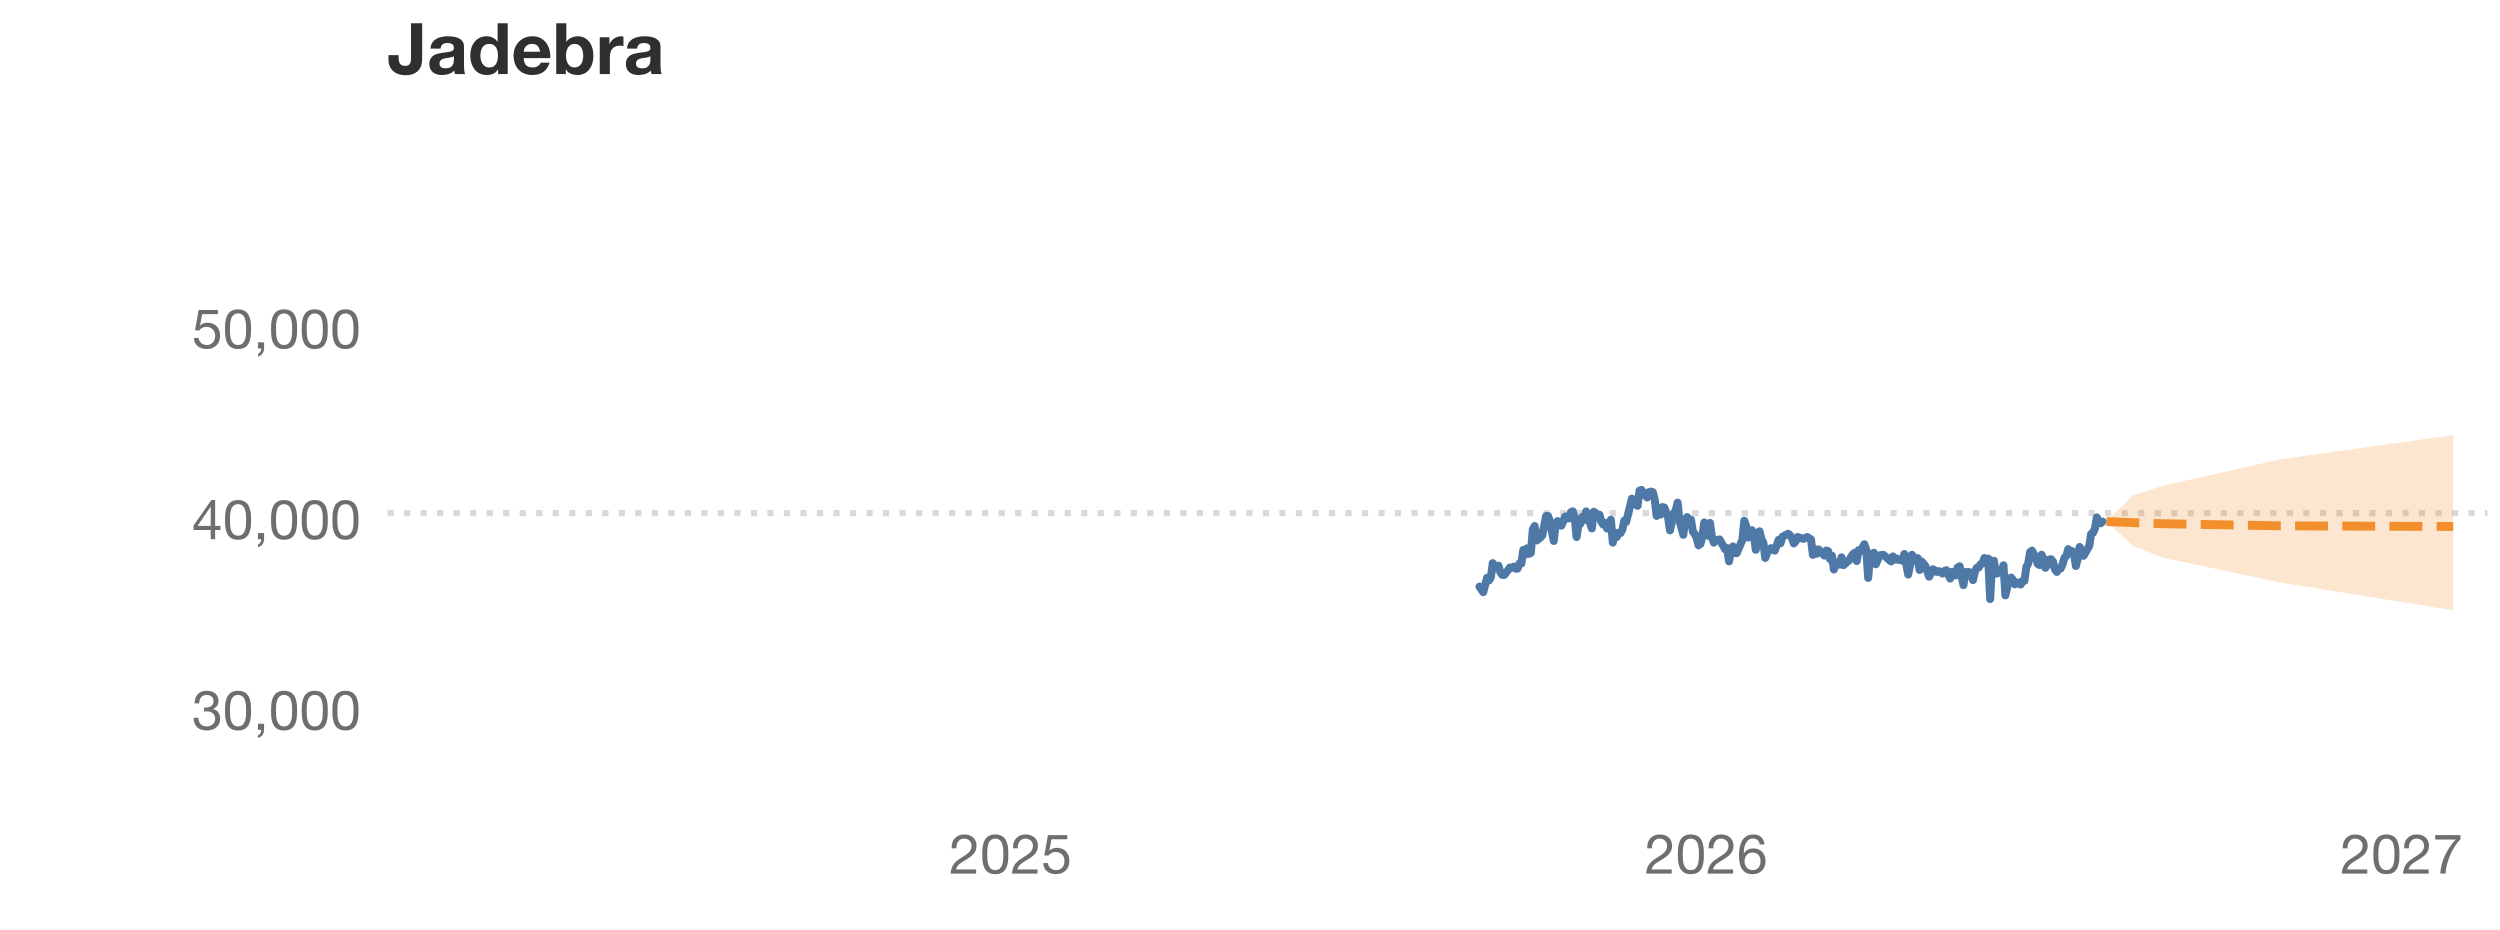
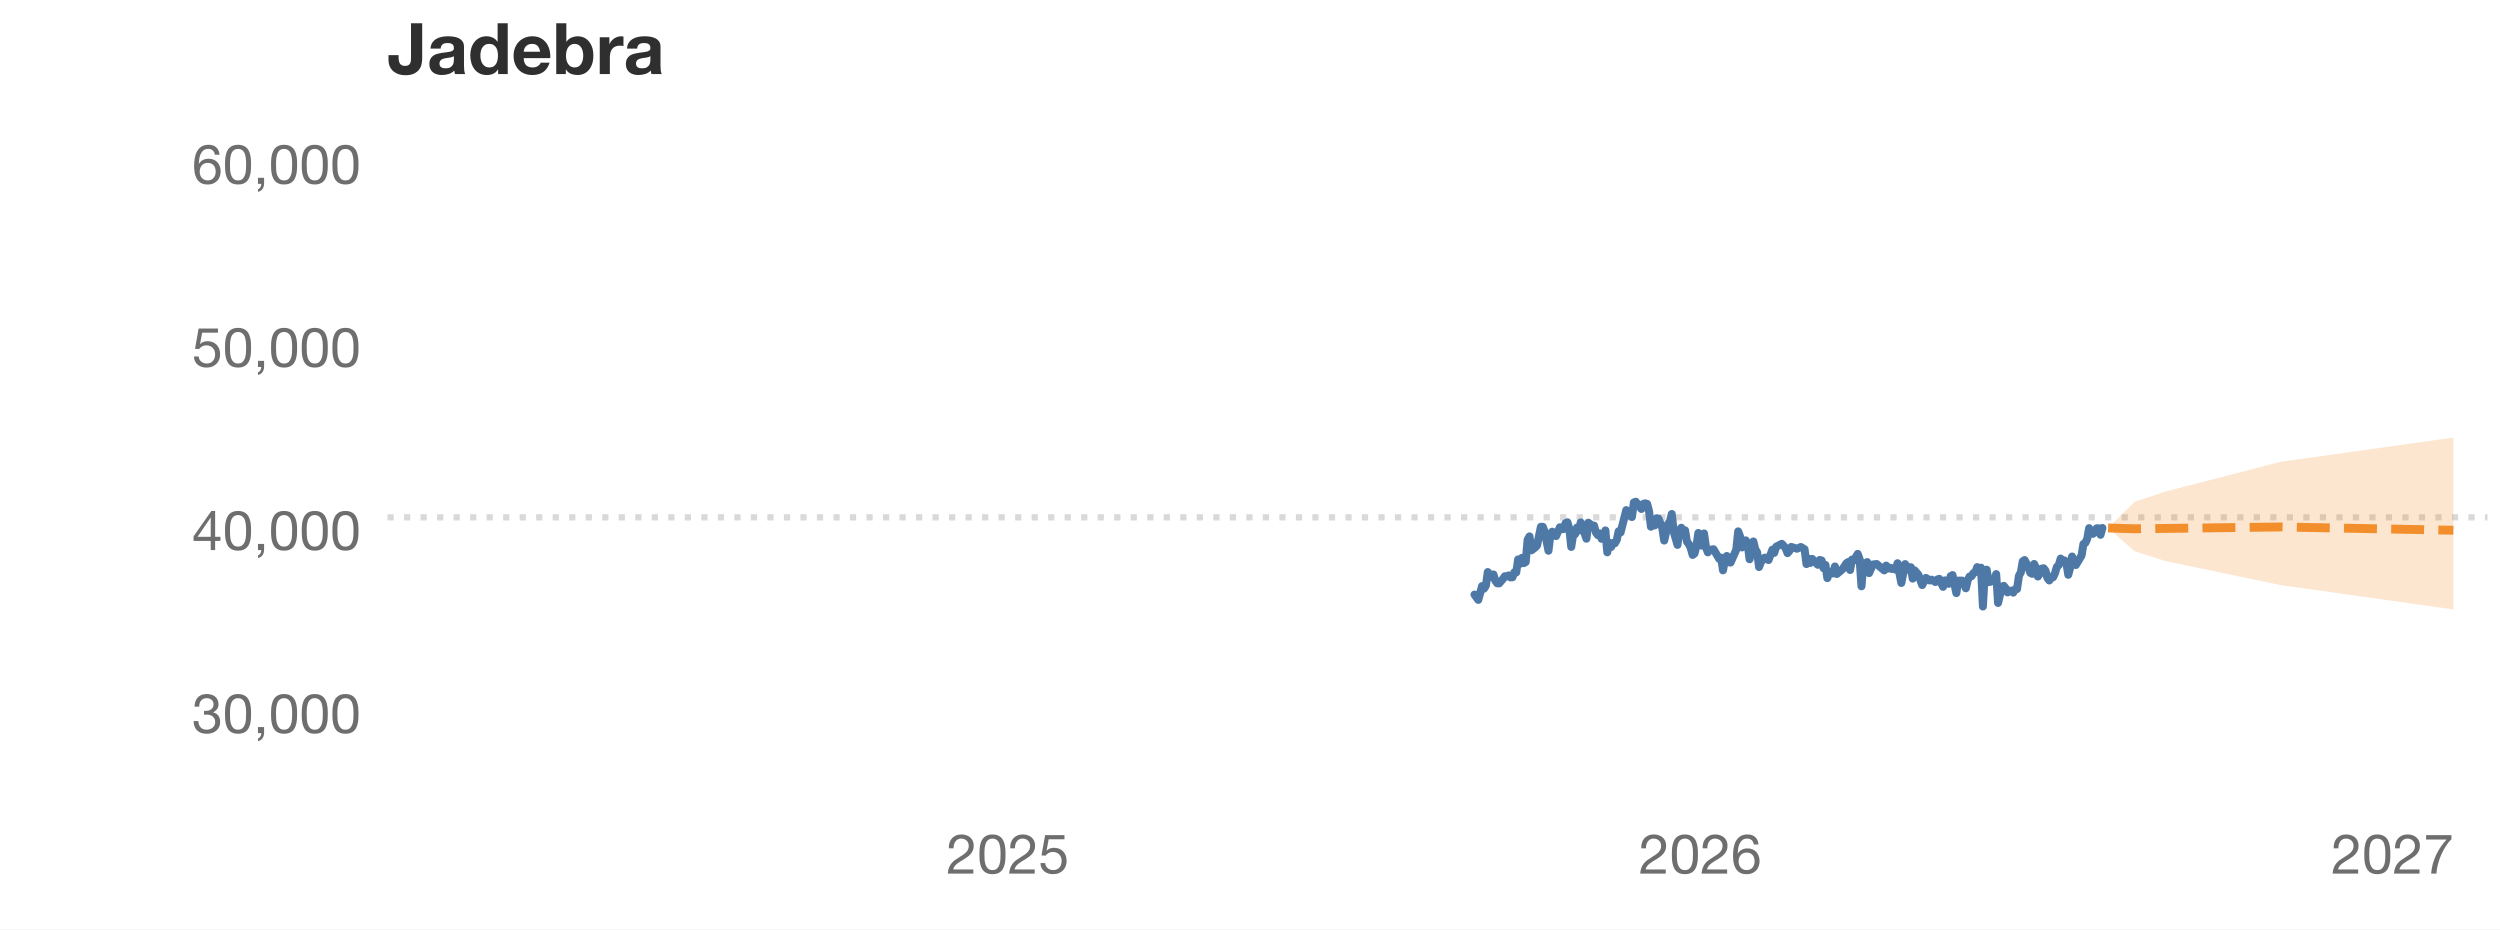
<svg xmlns="http://www.w3.org/2000/svg" xmlns:xlink="http://www.w3.org/1999/xlink" width="280.8pt" height="104.4pt" viewBox="0 0 280.8 104.4" version="1.1">
  <defs>
    <style type="text/css">*{stroke-linejoin: round; stroke-linecap: butt}</style>
  </defs>
  <g id="figure_1">
    <g id="patch_1">
      <path d="M 0 104.4  L 280.8 104.4  L 280.8 0  L 0 0  z " style="fill: #ffffff" />
    </g>
    <g id="axes_1">
      <g id="patch_2">
        <path d="M 43.524 88.218  L 279.396 88.218  L 279.396 16.182  L 43.524 16.182  z " style="fill: #ffffff" />
      </g>
      <g id="matplotlib.axis_1">
        <g id="xtick_1">
          <g id="line2d_1" />
          <g id="text_1">
-             <g style="fill: #6e6e6e" transform="translate(106.6214 98.1204) scale(0.062 -0.062)">
+             <g style="fill: #6e6e6e" transform="translate(106.3053 98.1204) scale(0.062 -0.062)">
              <defs>
                <path id="HelveticaNeue-19" d="M 282 2931  L 826 2931  Q 819 3136 867 3337  Q 915 3539 1024 3699  Q 1133 3859 1302 3958  Q 1472 4058 1709 4058  Q 1888 4058 2048 4000  Q 2208 3942 2326 3833  Q 2445 3725 2515 3574  Q 2586 3424 2586 3238  Q 2586 3002 2512 2822  Q 2438 2643 2294 2489  Q 2150 2336 1932 2185  Q 1715 2035 1427 1856  Q 1190 1715 972 1555  Q 755 1395 582 1184  Q 410 973 298 688  Q 186 403 154 0  L 3117 0  L 3117 480  L 787 480  Q 826 691 950 854  Q 1075 1018 1251 1158  Q 1427 1299 1638 1424  Q 1850 1549 2061 1677  Q 2272 1811 2470 1958  Q 2669 2106 2822 2288  Q 2976 2470 3069 2700  Q 3162 2931 3162 3232  Q 3162 3552 3050 3795  Q 2938 4038 2746 4201  Q 2554 4365 2294 4451  Q 2035 4538 1741 4538  Q 1382 4538 1100 4416  Q 819 4294 630 4080  Q 442 3866 352 3571  Q 262 3277 282 2931  z " transform="scale(0.015625)" />
                <path id="HelveticaNeue-17" d="M 845 2234  Q 845 2400 848 2601  Q 851 2803 880 3004  Q 909 3206 963 3398  Q 1018 3590 1123 3734  Q 1229 3878 1389 3968  Q 1549 4058 1779 4058  Q 2010 4058 2170 3968  Q 2330 3878 2435 3734  Q 2541 3590 2595 3398  Q 2650 3206 2678 3004  Q 2707 2803 2710 2601  Q 2714 2400 2714 2234  Q 2714 1978 2698 1661  Q 2682 1344 2595 1065  Q 2509 787 2317 595  Q 2125 403 1779 403  Q 1434 403 1242 595  Q 1050 787 963 1065  Q 877 1344 861 1661  Q 845 1978 845 2234  z M 269 2227  Q 269 1978 281 1709  Q 294 1440 345 1184  Q 397 928 493 701  Q 589 474 755 301  Q 922 128 1174 29  Q 1427 -70 1779 -70  Q 2138 -70 2387 29  Q 2637 128 2803 301  Q 2970 474 3066 701  Q 3162 928 3213 1184  Q 3264 1440 3277 1709  Q 3290 1978 3290 2227  Q 3290 2477 3277 2745  Q 3264 3014 3213 3270  Q 3162 3526 3066 3756  Q 2970 3987 2803 4160  Q 2637 4333 2384 4435  Q 2131 4538 1779 4538  Q 1427 4538 1174 4435  Q 922 4333 755 4160  Q 589 3987 493 3756  Q 397 3526 345 3270  Q 294 3014 281 2745  Q 269 2477 269 2227  z " transform="scale(0.015625)" />
                <path id="HelveticaNeue-1c" d="M 3008 3981  L 3008 4461  L 768 4461  L 346 2106  L 813 2080  Q 973 2272 1181 2390  Q 1389 2509 1658 2509  Q 1888 2509 2077 2432  Q 2266 2355 2400 2217  Q 2534 2080 2608 1891  Q 2682 1702 2682 1478  Q 2682 1210 2605 1008  Q 2528 806 2397 672  Q 2266 538 2090 470  Q 1914 403 1722 403  Q 1517 403 1347 464  Q 1178 525 1053 637  Q 928 749 854 899  Q 781 1050 768 1222  L 224 1222  Q 230 915 345 672  Q 461 429 659 265  Q 858 102 1117 16  Q 1376 -70 1670 -70  Q 2067 -70 2364 54  Q 2662 179 2860 390  Q 3059 602 3158 874  Q 3258 1146 3258 1434  Q 3258 1824 3142 2115  Q 3027 2406 2828 2601  Q 2630 2797 2361 2893  Q 2093 2989 1792 2989  Q 1562 2989 1328 2909  Q 1094 2829 947 2662  L 934 2675  L 1178 3981  L 3008 3981  z " transform="scale(0.015625)" />
              </defs>
              <use xlink:href="#HelveticaNeue-19" />
              <use xlink:href="#HelveticaNeue-17" transform="translate(55.59375 0)" />
              <use xlink:href="#HelveticaNeue-19" transform="translate(111.1875 0)" />
              <use xlink:href="#HelveticaNeue-1c" transform="translate(166.7812 0)" />
            </g>
          </g>
        </g>
        <g id="xtick_2">
          <g id="line2d_2" />
          <g id="text_2">
-             <g style="fill: #6e6e6e" transform="translate(184.746 98.1204) scale(0.062 -0.062)">
+             <g style="fill: #6e6e6e" transform="translate(184.077 98.1204) scale(0.062 -0.062)">
              <defs>
                <path id="HelveticaNeue-1d" d="M 2650 3379  L 3194 3379  Q 3142 3942 2809 4240  Q 2477 4538 1914 4538  Q 1427 4538 1107 4333  Q 787 4128 595 3789  Q 403 3450 323 3011  Q 243 2573 243 2106  Q 243 1747 297 1363  Q 352 979 518 659  Q 685 339 992 134  Q 1299 -70 1805 -70  Q 2234 -70 2525 74  Q 2816 218 2992 438  Q 3168 659 3245 928  Q 3322 1197 3322 1446  Q 3322 1760 3226 2029  Q 3130 2298 2954 2496  Q 2778 2694 2518 2806  Q 2259 2918 1933 2918  Q 1562 2918 1277 2777  Q 992 2637 800 2323  L 787 2336  Q 794 2598 838 2899  Q 883 3200 1001 3459  Q 1120 3718 1331 3888  Q 1542 4058 1888 4058  Q 2214 4058 2412 3872  Q 2611 3686 2650 3379  z M 1830 2438  Q 2061 2438 2233 2355  Q 2406 2272 2521 2134  Q 2637 1997 2691 1808  Q 2746 1619 2746 1408  Q 2746 1210 2685 1027  Q 2624 845 2509 704  Q 2394 563 2224 483  Q 2054 403 1830 403  Q 1606 403 1430 483  Q 1254 563 1136 697  Q 1018 832 954 1017  Q 890 1203 890 1414  Q 890 1626 950 1814  Q 1011 2003 1132 2140  Q 1254 2278 1427 2358  Q 1600 2438 1830 2438  z " transform="scale(0.015625)" />
              </defs>
              <use xlink:href="#HelveticaNeue-19" />
              <use xlink:href="#HelveticaNeue-17" transform="translate(55.59375 0)" />
              <use xlink:href="#HelveticaNeue-19" transform="translate(111.1875 0)" />
              <use xlink:href="#HelveticaNeue-1d" transform="translate(166.7812 0)" />
            </g>
          </g>
        </g>
        <g id="xtick_3">
          <g id="line2d_3" />
          <g id="text_3">
-             <g style="fill: #6e6e6e" transform="translate(262.8706 98.1204) scale(0.062 -0.062)">
+             <g style="fill: #6e6e6e" transform="translate(261.8487 98.1204) scale(0.062 -0.062)">
              <defs>
                <path id="HelveticaNeue-1e" d="M 3258 3994  L 3258 4461  L 320 4461  L 320 3949  L 2701 3949  Q 2342 3571 2032 3123  Q 1722 2675 1485 2172  Q 1248 1670 1097 1123  Q 947 576 909 0  L 1517 0  Q 1549 531 1696 1094  Q 1843 1658 2076 2189  Q 2310 2720 2611 3187  Q 2912 3654 3258 3994  z " transform="scale(0.015625)" />
              </defs>
              <use xlink:href="#HelveticaNeue-19" />
              <use xlink:href="#HelveticaNeue-17" transform="translate(55.59375 0)" />
              <use xlink:href="#HelveticaNeue-19" transform="translate(111.1875 0)" />
              <use xlink:href="#HelveticaNeue-1e" transform="translate(166.7812 0)" />
            </g>
          </g>
        </g>
      </g>
      <g id="matplotlib.axis_2">
        <g id="ytick_1">
          <g id="line2d_4" />
          <g id="text_4">
-             <g style="fill: #6e6e6e" transform="translate(21.56653 81.98112) scale(0.062 -0.062)">
+             <g style="fill: #6e6e6e" transform="translate(21.56653 82.34862) scale(0.062 -0.062)">
              <defs>
                <path id="HelveticaNeue-1a" d="M 1395 2592  L 1395 2131  Q 1549 2150 1722 2150  Q 1926 2150 2102 2096  Q 2278 2042 2406 1930  Q 2534 1818 2611 1654  Q 2688 1491 2688 1280  Q 2688 1075 2608 912  Q 2528 749 2393 637  Q 2259 525 2080 464  Q 1901 403 1702 403  Q 1235 403 992 681  Q 749 960 736 1402  L 192 1402  Q 186 1050 291 774  Q 397 499 595 310  Q 794 122 1075 26  Q 1357 -70 1702 -70  Q 2022 -70 2307 16  Q 2592 102 2803 275  Q 3014 448 3139 707  Q 3264 966 3264 1306  Q 3264 1715 3062 2016  Q 2861 2317 2445 2406  L 2445 2419  Q 2714 2541 2893 2777  Q 3072 3014 3072 3322  Q 3072 3635 2966 3865  Q 2861 4096 2675 4243  Q 2490 4390 2237 4464  Q 1984 4538 1690 4538  Q 1350 4538 1091 4429  Q 832 4320 659 4128  Q 486 3936 393 3667  Q 301 3398 288 3072  L 832 3072  Q 832 3270 883 3449  Q 934 3629 1040 3763  Q 1146 3898 1309 3978  Q 1472 4058 1690 4058  Q 2035 4058 2265 3875  Q 2496 3693 2496 3328  Q 2496 3149 2425 3008  Q 2355 2867 2236 2774  Q 2118 2682 1961 2634  Q 1805 2586 1632 2586  L 1517 2586  Q 1485 2586 1453 2586  Q 1427 2586 1395 2592  z " transform="scale(0.015625)" />
                <path id="HelveticaNeue-13" d="M 531 710  L 531 0  L 909 0  Q 915 -77 899 -166  Q 883 -256 838 -342  Q 794 -429 720 -502  Q 646 -576 538 -614  L 538 -934  Q 909 -826 1075 -563  Q 1242 -301 1242 64  L 1242 710  L 531 710  z " transform="scale(0.015625)" />
              </defs>
              <use xlink:href="#HelveticaNeue-1a" />
              <use xlink:href="#HelveticaNeue-17" transform="translate(55.59375 0)" />
              <use xlink:href="#HelveticaNeue-13" transform="translate(111.1875 0)" />
              <use xlink:href="#HelveticaNeue-17" transform="translate(138.9844 0)" />
              <use xlink:href="#HelveticaNeue-17" transform="translate(194.5781 0)" />
              <use xlink:href="#HelveticaNeue-17" transform="translate(250.1719 0)" />
            </g>
          </g>
        </g>
        <g id="ytick_2">
          <g id="line2d_5" />
          <g id="text_5">
-             <g style="fill: #6e6e6e" transform="translate(21.56653 60.55978) scale(0.062 -0.062)">
+             <g style="fill: #6e6e6e" transform="translate(21.56653 61.78409) scale(0.062 -0.062)">
              <defs>
                <path id="HelveticaNeue-1b" d="M 2170 1542  L 646 1542  L 2157 3763  L 2170 3763  L 2170 1542  z M 2682 1542  L 2682 4538  L 2246 4538  L 179 1587  L 179 1062  L 2170 1062  L 2170 0  L 2682 0  L 2682 1062  L 3296 1062  L 3296 1542  L 2682 1542  z " transform="scale(0.015625)" />
              </defs>
              <use xlink:href="#HelveticaNeue-1b" />
              <use xlink:href="#HelveticaNeue-17" transform="translate(55.59375 0)" />
              <use xlink:href="#HelveticaNeue-13" transform="translate(111.1875 0)" />
              <use xlink:href="#HelveticaNeue-17" transform="translate(138.9844 0)" />
              <use xlink:href="#HelveticaNeue-17" transform="translate(194.5781 0)" />
              <use xlink:href="#HelveticaNeue-17" transform="translate(250.1719 0)" />
            </g>
          </g>
        </g>
        <g id="ytick_3">
          <g id="line2d_6" />
          <g id="text_6">
-             <g style="fill: #6e6e6e" transform="translate(21.56653 39.13844) scale(0.062 -0.062)">
+             <g style="fill: #6e6e6e" transform="translate(21.56653 41.21956) scale(0.062 -0.062)">
              <use xlink:href="#HelveticaNeue-1c" />
              <use xlink:href="#HelveticaNeue-17" transform="translate(55.59375 0)" />
              <use xlink:href="#HelveticaNeue-13" transform="translate(111.1875 0)" />
              <use xlink:href="#HelveticaNeue-17" transform="translate(138.9844 0)" />
              <use xlink:href="#HelveticaNeue-17" transform="translate(194.5781 0)" />
              <use xlink:href="#HelveticaNeue-17" transform="translate(250.1719 0)" />
            </g>
          </g>
        </g>
+         <g id="ytick_4">
+           <g id="line2d_7" />
+           <g id="text_7">
+             <g style="fill: #6e6e6e" transform="translate(21.56653 20.65504) scale(0.062 -0.062)">
+               <use xlink:href="#HelveticaNeue-1d" />
+               <use xlink:href="#HelveticaNeue-17" transform="translate(55.59375 0)" />
+               <use xlink:href="#HelveticaNeue-13" transform="translate(111.1875 0)" />
+               <use xlink:href="#HelveticaNeue-17" transform="translate(138.9844 0)" />
+               <use xlink:href="#HelveticaNeue-17" transform="translate(194.5781 0)" />
+               <use xlink:href="#HelveticaNeue-17" transform="translate(250.1719 0)" />
+             </g>
+           </g>
+         </g>
      </g>
-       <g id="line2d_7">
-         <path d="M 43.524 57.637  L 279.396 57.637  " clip-path="url(#p16b70328e8)" style="fill: none; stroke-dasharray: 0.7,1.155; stroke-dashoffset: 0; stroke: #d9d9d9; stroke-width: 0.7" />
+       <g id="line2d_8">
+         <path d="M 43.524 58.108  L 279.396 58.108  " clip-path="url(#p81a5e2fd27)" style="fill: none; stroke-dasharray: 0.7,1.155; stroke-dashoffset: 0; stroke: #d9d9d9; stroke-width: 0.7" />
      </g>
      <g id="FillBetweenPolyCollection_1">
        <defs>
-           <path id="m82933b49f5" d="M 236.588 -45.818  L 236.588 -45.818  L 239.585 -43.089  L 243.009 -41.747  L 256.066 -38.982  L 275.543 -35.848  L 275.543 -55.539  L 275.543 -55.539  L 256.066 -52.797  L 243.009 -49.865  L 239.585 -48.756  L 236.588 -45.818  z " />
+           <path id="m93c9e7e63e" d="M 236.781 -45.099  L 236.781 -45.099  L 239.764 -42.484  L 243.174 -41.389  L 256.171 -38.68  L 275.561 -35.945  L 275.561 -55.251  L 275.561 -55.251  L 256.171 -52.534  L 243.174 -49.175  L 239.764 -48.04  L 236.781 -45.099  z " />
        </defs>
-         <g clip-path="url(#p16b70328e8)">
-           <use xlink:href="#m82933b49f5" x="0" y="104.4" style="fill: #f28e2b; fill-opacity: 0.22" />
+         <g clip-path="url(#p81a5e2fd27)">
+           <use xlink:href="#m93c9e7e63e" x="0" y="104.4" style="fill: #f28e2b; fill-opacity: 0.22" />
        </g>
      </g>
-       <g id="line2d_8">
-         <path d="M 166.169 65.892  L 166.597 66.51  L 167.025 64.896  L 167.239 65.199  L 167.453 64.855  L 167.667 63.254  L 167.881 63.858  L 168.095 63.566  L 168.309 63.537  L 168.523 64.28  L 168.737 64.569  L 168.951 64.579  L 169.379 64.06  L 169.594 63.744  L 169.808 63.758  L 170.022 63.652  L 170.236 63.879  L 170.45 63.865  L 170.664 63.285  L 170.878 63.3  L 171.092 61.777  L 171.306 62.291  L 171.52 61.594  L 171.734 62.207  L 171.948 62.083  L 172.162 59.466  L 172.376 59.085  L 172.59 60.71  L 173.018 60.375  L 173.232 60.128  L 173.66 57.961  L 173.874 57.961  L 174.088 58.53  L 174.516 60.761  L 174.73 58.915  L 174.945 58.532  L 175.159 58.702  L 175.373 59.043  L 175.801 58.019  L 176.015 58.228  L 176.229 58.222  L 176.443 57.536  L 176.657 57.434  L 176.871 58.198  L 177.085 60.315  L 177.299 58.897  L 177.513 58.826  L 177.727 58.053  L 177.941 58.395  L 178.155 57.446  L 178.797 59.353  L 179.011 57.481  L 179.439 57.817  L 179.653 57.816  L 179.867 58.62  L 180.081 58.927  L 180.296 58.731  L 180.51 59.367  L 180.724 59.268  L 180.938 58.384  L 181.152 60.945  L 181.366 59.815  L 181.58 60.326  L 181.794 59.861  L 182.008 59.887  L 182.222 59.493  L 182.436 58.479  L 182.65 58.623  L 183.292 56.011  L 183.72 56.669  L 183.934 56.813  L 184.148 55.118  L 184.362 55.025  L 185.004 55.875  L 185.218 55.28  L 185.432 55.215  L 185.647 55.283  L 185.861 56.116  L 186.075 57.947  L 186.289 57.48  L 186.503 57.795  L 186.717 56.957  L 186.931 57.008  L 187.359 58.095  L 187.573 59.569  L 188.001 57.641  L 188.215 57.347  L 188.429 56.459  L 188.643 58.51  L 189.071 60.073  L 189.285 58.417  L 189.499 58.073  L 189.713 58.513  L 189.927 58.373  L 190.141 59.701  L 190.355 59.983  L 190.569 60.452  L 190.783 61.251  L 190.998 61.082  L 191.212 60.193  L 191.426 58.683  L 191.64 59.085  L 191.854 60.171  L 192.068 58.737  L 192.282 60.325  L 192.496 60.951  L 192.71 60.649  L 192.924 60.676  L 193.138 60.587  L 193.78 61.713  L 193.994 61.565  L 194.208 63.052  L 194.422 61.887  L 194.636 61.377  L 194.85 62.111  L 195.064 62.139  L 195.706 60.632  L 195.92 58.494  L 196.134 59.093  L 196.349 60.371  L 196.563 60.134  L 196.777 59.549  L 196.991 59.964  L 197.205 61.756  L 197.633 59.679  L 197.847 60.591  L 198.061 60.944  L 198.275 62.667  L 198.489 62.078  L 198.917 61.57  L 199.131 61.6  L 199.345 61.847  L 199.773 60.642  L 199.987 61.012  L 200.201 60.293  L 200.629 60.06  L 200.843 59.951  L 201.057 60.123  L 201.271 60.442  L 201.485 61.04  L 201.7 60.785  L 201.914 60.315  L 202.556 60.524  L 202.984 60.324  L 203.412 60.586  L 203.626 62.32  L 203.84 61.679  L 204.054 62.192  L 204.268 61.714  L 204.91 62.405  L 205.124 61.841  L 205.338 61.905  L 205.552 62.801  L 205.766 62.421  L 205.98 63.963  L 206.194 63.342  L 206.408 63.213  L 206.622 63.418  L 206.836 62.602  L 207.051 63.479  L 207.693 62.92  L 208.121 62.243  L 208.335 62.08  L 208.549 63.014  L 208.763 61.795  L 208.977 61.891  L 209.405 61.13  L 209.619 61.727  L 209.833 64.918  L 210.047 62.209  L 210.261 62.407  L 210.475 62.087  L 210.689 63.376  L 211.117 62.375  L 211.545 62.314  L 212.402 63.059  L 212.616 62.499  L 212.83 62.846  L 213.044 62.742  L 213.258 62.895  L 213.472 62.791  L 213.686 62.978  L 213.9 62.224  L 214.328 64.533  L 214.756 62.323  L 215.184 63.004  L 215.398 62.688  L 215.612 64.022  L 215.826 63.058  L 216.254 63.573  L 216.682 64.775  L 217.11 63.94  L 217.538 64.237  L 217.753 64.147  L 218.181 64.421  L 218.395 64.128  L 218.609 64.048  L 219.037 64.985  L 219.251 64.231  L 219.465 64.319  L 219.679 64.627  L 219.893 63.736  L 220.107 63.61  L 220.535 65.718  L 220.749 64.257  L 221.177 64.253  L 221.391 64.546  L 221.605 65.155  L 221.819 64.212  L 222.033 63.775  L 222.247 63.745  L 222.461 63.375  L 222.675 63.273  L 222.889 62.68  L 223.103 63.187  L 223.318 62.744  L 223.532 67.286  L 223.746 63.296  L 223.96 62.981  L 224.174 64.429  L 224.388 64.391  L 224.602 64.144  L 224.816 64.304  L 225.03 63.493  L 225.244 66.871  L 225.672 64.978  L 225.886 64.873  L 226.1 65.142  L 226.314 65.633  L 226.528 65.451  L 226.742 65.433  L 226.956 65.659  L 227.17 65.259  L 227.384 65.244  L 227.598 63.691  L 227.812 63.286  L 228.026 62.002  L 228.24 61.848  L 228.669 62.702  L 228.883 63.345  L 229.097 63.462  L 229.311 62.309  L 229.525 62.765  L 229.739 63.777  L 229.953 63.452  L 230.167 62.854  L 230.381 62.811  L 230.595 63.09  L 230.809 63.949  L 231.023 64.238  L 231.237 63.916  L 231.451 63.863  L 231.665 63.393  L 231.879 62.648  L 232.093 62.439  L 232.307 61.679  L 232.521 61.953  L 232.735 61.896  L 232.949 62.165  L 233.163 63.574  L 233.377 62.745  L 233.591 61.437  L 234.02 62.431  L 234.662 61.328  L 234.876 59.969  L 235.09 59.844  L 235.304 59.36  L 235.518 58.117  L 235.732 58.697  L 235.946 58.779  L 236.16 58.582  L 236.16 58.582  " clip-path="url(#p16b70328e8)" style="fill: none; stroke: #4e79a7; stroke-width: 0.9; stroke-linecap: round" />
+       <g id="line2d_9">
+         <path d="M 165.615 66.785  L 166.041 67.378  L 166.467 65.829  L 166.68 66.12  L 166.893 65.79  L 167.106 64.253  L 167.32 64.833  L 167.533 64.552  L 167.746 64.524  L 167.959 65.238  L 168.172 65.515  L 168.385 65.525  L 168.811 65.026  L 169.024 64.723  L 169.237 64.736  L 169.45 64.634  L 169.663 64.852  L 169.876 64.839  L 170.089 64.282  L 170.303 64.297  L 170.516 62.835  L 170.729 63.328  L 170.942 62.659  L 171.155 63.247  L 171.368 63.129  L 171.581 60.616  L 171.794 60.25  L 172.007 61.811  L 172.433 61.489  L 172.646 61.251  L 173.072 59.171  L 173.286 59.171  L 173.499 59.717  L 173.925 61.859  L 174.138 60.087  L 174.351 59.719  L 174.564 59.883  L 174.777 60.21  L 175.203 59.227  L 175.416 59.427  L 175.629 59.422  L 175.842 58.763  L 176.056 58.665  L 176.269 59.398  L 176.482 61.431  L 176.695 60.07  L 176.908 60.002  L 177.121 59.26  L 177.334 59.588  L 177.547 58.677  L 178.186 60.508  L 178.399 58.711  L 178.825 59.033  L 179.039 59.032  L 179.252 59.804  L 179.465 60.099  L 179.678 59.91  L 179.891 60.521  L 180.104 60.426  L 180.317 59.577  L 180.53 62.036  L 180.743 60.951  L 180.956 61.442  L 181.169 60.995  L 181.382 61.02  L 181.595 60.642  L 181.808 59.669  L 182.022 59.807  L 182.661 57.299  L 183.087 57.931  L 183.3 58.069  L 183.513 56.442  L 183.726 56.353  L 184.365 57.168  L 184.578 56.598  L 184.792 56.535  L 185.005 56.601  L 185.218 57.4  L 185.431 59.158  L 185.644 58.71  L 185.857 59.012  L 186.07 58.208  L 186.283 58.256  L 186.709 59.3  L 186.922 60.715  L 187.348 58.864  L 187.561 58.582  L 187.775 57.73  L 187.988 59.699  L 188.414 61.199  L 188.627 59.609  L 188.84 59.279  L 189.053 59.701  L 189.266 59.567  L 189.479 60.842  L 189.692 61.112  L 189.905 61.563  L 190.118 62.33  L 190.331 62.167  L 190.544 61.314  L 190.758 59.864  L 190.971 60.25  L 191.184 61.292  L 191.397 59.917  L 191.61 61.44  L 191.823 62.042  L 192.036 61.752  L 192.462 61.692  L 193.101 62.773  L 193.314 62.631  L 193.528 64.058  L 193.741 62.941  L 193.954 62.45  L 194.167 63.156  L 194.38 63.182  L 195.019 61.736  L 195.232 59.683  L 195.445 60.258  L 195.658 61.485  L 195.871 61.257  L 196.084 60.696  L 196.297 61.094  L 196.511 62.814  L 196.937 60.82  L 197.15 61.697  L 197.363 62.035  L 197.576 63.689  L 197.789 63.124  L 198.215 62.636  L 198.428 62.665  L 198.641 62.902  L 199.067 61.745  L 199.28 62.101  L 199.494 61.41  L 199.92 61.187  L 200.133 61.082  L 200.559 61.553  L 200.772 62.127  L 200.985 61.883  L 201.198 61.431  L 201.837 61.632  L 202.264 61.439  L 202.69 61.691  L 202.903 63.356  L 203.116 62.74  L 203.329 63.233  L 203.542 62.774  L 204.181 63.437  L 204.394 62.896  L 204.607 62.957  L 204.82 63.818  L 205.033 63.453  L 205.247 64.933  L 205.46 64.337  L 205.673 64.214  L 205.886 64.41  L 206.099 63.626  L 206.312 64.469  L 206.951 63.932  L 207.377 63.282  L 207.59 63.126  L 207.803 64.022  L 208.016 62.852  L 208.23 62.944  L 208.656 62.214  L 208.869 62.786  L 209.082 65.85  L 209.295 63.249  L 209.508 63.439  L 209.721 63.132  L 209.934 64.37  L 210.36 63.408  L 210.786 63.35  L 211.639 64.066  L 211.852 63.528  L 212.065 63.861  L 212.278 63.761  L 212.491 63.908  L 212.704 63.808  L 212.917 63.987  L 213.13 63.264  L 213.556 65.48  L 213.983 63.359  L 214.409 64.012  L 214.622 63.709  L 214.835 64.99  L 215.048 64.065  L 215.474 64.559  L 215.9 65.713  L 216.326 64.911  L 216.752 65.197  L 216.966 65.11  L 217.392 65.372  L 217.605 65.092  L 217.818 65.015  L 218.244 65.914  L 218.457 65.19  L 218.67 65.275  L 218.883 65.571  L 219.096 64.715  L 219.309 64.594  L 219.736 66.618  L 219.949 65.215  L 220.375 65.212  L 220.588 65.493  L 220.801 66.078  L 221.014 65.172  L 221.227 64.752  L 221.44 64.724  L 221.653 64.369  L 221.866 64.271  L 222.079 63.702  L 222.292 64.188  L 222.505 63.763  L 222.719 68.123  L 222.932 64.293  L 223.145 63.99  L 223.358 65.381  L 223.571 65.344  L 223.784 65.107  L 223.997 65.26  L 224.21 64.482  L 224.423 67.725  L 224.849 65.907  L 225.062 65.806  L 225.275 66.065  L 225.488 66.536  L 225.702 66.362  L 225.915 66.344  L 226.128 66.561  L 226.341 66.178  L 226.554 66.163  L 226.767 64.672  L 226.98 64.284  L 227.193 63.051  L 227.406 62.903  L 227.832 63.722  L 228.045 64.34  L 228.258 64.452  L 228.472 63.346  L 228.685 63.783  L 228.898 64.754  L 229.111 64.443  L 229.324 63.868  L 229.537 63.827  L 229.75 64.095  L 229.963 64.92  L 230.176 65.198  L 230.389 64.888  L 230.602 64.837  L 230.815 64.386  L 231.028 63.671  L 231.241 63.47  L 231.455 62.74  L 231.668 63.003  L 231.881 62.949  L 232.094 63.207  L 232.307 64.56  L 232.52 63.764  L 232.733 62.508  L 233.159 63.462  L 233.798 62.404  L 234.011 61.099  L 234.224 60.979  L 234.438 60.514  L 234.651 59.321  L 234.864 59.878  L 235.077 59.957  L 235.29 59.768  L 235.503 59.339  L 235.716 59.34  L 235.929 60.069  L 236.142 59.301  L 236.142 59.301  " clip-path="url(#p81a5e2fd27)" style="fill: none; stroke: #4e79a7; stroke-width: 0.9; stroke-linecap: round" />
      </g>
-       <g id="line2d_9">
-         <path d="M 236.588 58.582  L 239.585 58.705  L 243.009 58.825  L 256.066 59.062  L 275.543 59.135  " clip-path="url(#p16b70328e8)" style="fill: none; stroke-dasharray: 3.7,1.6; stroke-dashoffset: 0; stroke: #f28e2b" />
+       <g id="line2d_10">
+         <path d="M 236.781 59.301  L 239.764 59.395  L 243.174 59.355  L 256.171 59.188  L 275.561 59.555  " clip-path="url(#p81a5e2fd27)" style="fill: none; stroke-dasharray: 3.7,1.6; stroke-dashoffset: 0; stroke: #f28e2b" />
      </g>
    </g>
-     <g id="text_7">
+     <g id="text_8">
      <g style="fill: #2f2f2f" transform="translate(43.524 8.322) scale(0.08 -0.08)">
        <defs>
          <path id="HelveticaNeue-Bold-31" d="M 3117 1440  L 3117 4570  L 2112 4570  L 2112 1485  Q 2112 1363 2102 1232  Q 2093 1101 2045 989  Q 1997 877 1888 806  Q 1779 736 1581 736  Q 1402 736 1290 793  Q 1178 851 1114 950  Q 1050 1050 1024 1190  Q 998 1331 998 1498  L 998 1702  L 90 1702  L 90 1306  Q 90 928 218 662  Q 346 397 557 227  Q 768 58 1037 -22  Q 1306 -102 1594 -102  Q 2106 -102 2406 54  Q 2707 211 2867 444  Q 3027 678 3072 947  Q 3117 1216 3117 1440  z " transform="scale(0.015625)" />
          <path id="HelveticaNeue-Bold-48" d="M 307 2291  Q 326 2611 467 2822  Q 608 3034 825 3162  Q 1043 3290 1315 3344  Q 1587 3398 1862 3398  Q 2112 3398 2368 3363  Q 2624 3328 2835 3225  Q 3046 3123 3180 2940  Q 3315 2758 3315 2458  L 3315 736  Q 3315 512 3340 307  Q 3366 102 3430 0  L 2509 0  Q 2483 77 2467 157  Q 2451 237 2445 320  Q 2227 96 1932 6  Q 1638 -83 1331 -83  Q 1094 -83 889 -25  Q 685 32 531 153  Q 378 275 291 460  Q 205 646 205 902  Q 205 1184 304 1366  Q 403 1549 560 1657  Q 717 1766 918 1820  Q 1120 1875 1325 1907  Q 1530 1939 1728 1958  Q 1926 1978 2080 2016  Q 2234 2054 2323 2128  Q 2413 2202 2406 2342  Q 2406 2490 2358 2576  Q 2310 2662 2230 2710  Q 2150 2758 2044 2774  Q 1939 2790 1818 2790  Q 1549 2790 1395 2675  Q 1242 2560 1216 2291  L 307 2291  z M 2406 1619  Q 2349 1568 2262 1539  Q 2176 1510 2077 1491  Q 1978 1472 1869 1459  Q 1760 1446 1651 1427  Q 1549 1408 1449 1376  Q 1350 1344 1276 1289  Q 1203 1235 1158 1152  Q 1114 1069 1114 941  Q 1114 819 1158 736  Q 1203 653 1280 605  Q 1357 557 1459 537  Q 1562 518 1670 518  Q 1939 518 2086 608  Q 2234 698 2304 822  Q 2374 947 2390 1075  Q 2406 1203 2406 1280  L 2406 1619  z " transform="scale(0.015625)" />
          <path id="HelveticaNeue-Bold-4b" d="M 2694 1664  Q 2694 1459 2656 1267  Q 2618 1075 2528 924  Q 2438 774 2288 684  Q 2138 595 1914 595  Q 1702 595 1552 688  Q 1402 781 1302 931  Q 1203 1082 1158 1274  Q 1114 1466 1114 1658  Q 1114 1862 1155 2051  Q 1197 2240 1289 2387  Q 1382 2534 1536 2624  Q 1690 2714 1914 2714  Q 2138 2714 2285 2624  Q 2432 2534 2525 2390  Q 2618 2246 2656 2057  Q 2694 1869 2694 1664  z M 2707 422  L 2707 0  L 3571 0  L 3571 4570  L 2662 4570  L 2662 2906  L 2650 2906  Q 2496 3149 2230 3273  Q 1965 3398 1670 3398  Q 1306 3398 1030 3254  Q 755 3110 572 2873  Q 390 2637 297 2326  Q 205 2016 205 1683  Q 205 1338 297 1018  Q 390 698 572 451  Q 755 205 1036 61  Q 1318 -83 1690 -83  Q 2016 -83 2275 35  Q 2534 154 2694 422  L 2707 422  z " transform="scale(0.015625)" />
          <path id="HelveticaNeue-Bold-4c" d="M 2573 2010  L 1094 2010  Q 1101 2106 1136 2227  Q 1171 2349 1257 2457  Q 1344 2566 1488 2640  Q 1632 2714 1850 2714  Q 2182 2714 2345 2534  Q 2509 2355 2573 2010  z M 1094 1434  L 3482 1434  Q 3507 1818 3417 2170  Q 3328 2522 3126 2797  Q 2925 3072 2611 3235  Q 2298 3398 1875 3398  Q 1498 3398 1187 3264  Q 877 3130 653 2896  Q 429 2662 307 2342  Q 186 2022 186 1651  Q 186 1267 304 947  Q 422 627 640 396  Q 858 166 1171 41  Q 1485 -83 1875 -83  Q 2438 -83 2835 173  Q 3232 429 3424 1024  L 2624 1024  Q 2579 870 2380 732  Q 2182 595 1907 595  Q 1523 595 1318 793  Q 1114 992 1094 1434  z " transform="scale(0.015625)" />
          <path id="HelveticaNeue-Bold-49" d="M 2771 1651  Q 2771 1446 2726 1254  Q 2682 1062 2586 915  Q 2490 768 2346 681  Q 2202 595 1997 595  Q 1798 595 1651 681  Q 1504 768 1408 915  Q 1312 1062 1267 1254  Q 1222 1446 1222 1651  Q 1222 1862 1267 2054  Q 1312 2246 1408 2393  Q 1504 2541 1651 2627  Q 1798 2714 1997 2714  Q 2202 2714 2346 2627  Q 2490 2541 2586 2393  Q 2682 2246 2726 2054  Q 2771 1862 2771 1651  z M 346 4570  L 346 0  L 1210 0  L 1210 422  L 1222 422  Q 1370 147 1658 32  Q 1946 -83 2310 -83  Q 2560 -83 2803 19  Q 3046 122 3241 333  Q 3437 544 3558 873  Q 3680 1203 3680 1658  Q 3680 2112 3558 2441  Q 3437 2771 3241 2982  Q 3046 3194 2803 3296  Q 2560 3398 2310 3398  Q 2003 3398 1718 3280  Q 1434 3162 1267 2906  L 1254 2906  L 1254 4570  L 346 4570  z " transform="scale(0.015625)" />
          <path id="HelveticaNeue-Bold-59" d="M 346 3309  L 346 0  L 1254 0  L 1254 1491  Q 1254 1715 1299 1907  Q 1344 2099 1449 2243  Q 1555 2387 1728 2470  Q 1901 2554 2150 2554  Q 2234 2554 2323 2544  Q 2413 2534 2477 2522  L 2477 3366  Q 2368 3398 2278 3398  Q 2106 3398 1946 3347  Q 1786 3296 1645 3203  Q 1504 3110 1395 2979  Q 1286 2848 1222 2694  L 1210 2694  L 1210 3309  L 346 3309  z " transform="scale(0.015625)" />
        </defs>
        <use xlink:href="#HelveticaNeue-Bold-31" />
        <use xlink:href="#HelveticaNeue-Bold-48" transform="translate(55.59375 0)" />
        <use xlink:href="#HelveticaNeue-Bold-4b" transform="translate(113 0)" />
        <use xlink:href="#HelveticaNeue-Bold-4c" transform="translate(174.0938 0)" />
        <use xlink:href="#HelveticaNeue-Bold-49" transform="translate(231.5 0)" />
        <use xlink:href="#HelveticaNeue-Bold-59" transform="translate(292.5938 0)" />
        <use xlink:href="#HelveticaNeue-Bold-48" transform="translate(331.5 0)" />
      </g>
    </g>
  </g>
  <defs>
-     <clipPath id="p16b70328e8">
+     <clipPath id="p81a5e2fd27">
      <rect x="43.524" y="16.182" width="235.872" height="72.036" />
    </clipPath>
  </defs>
</svg>
